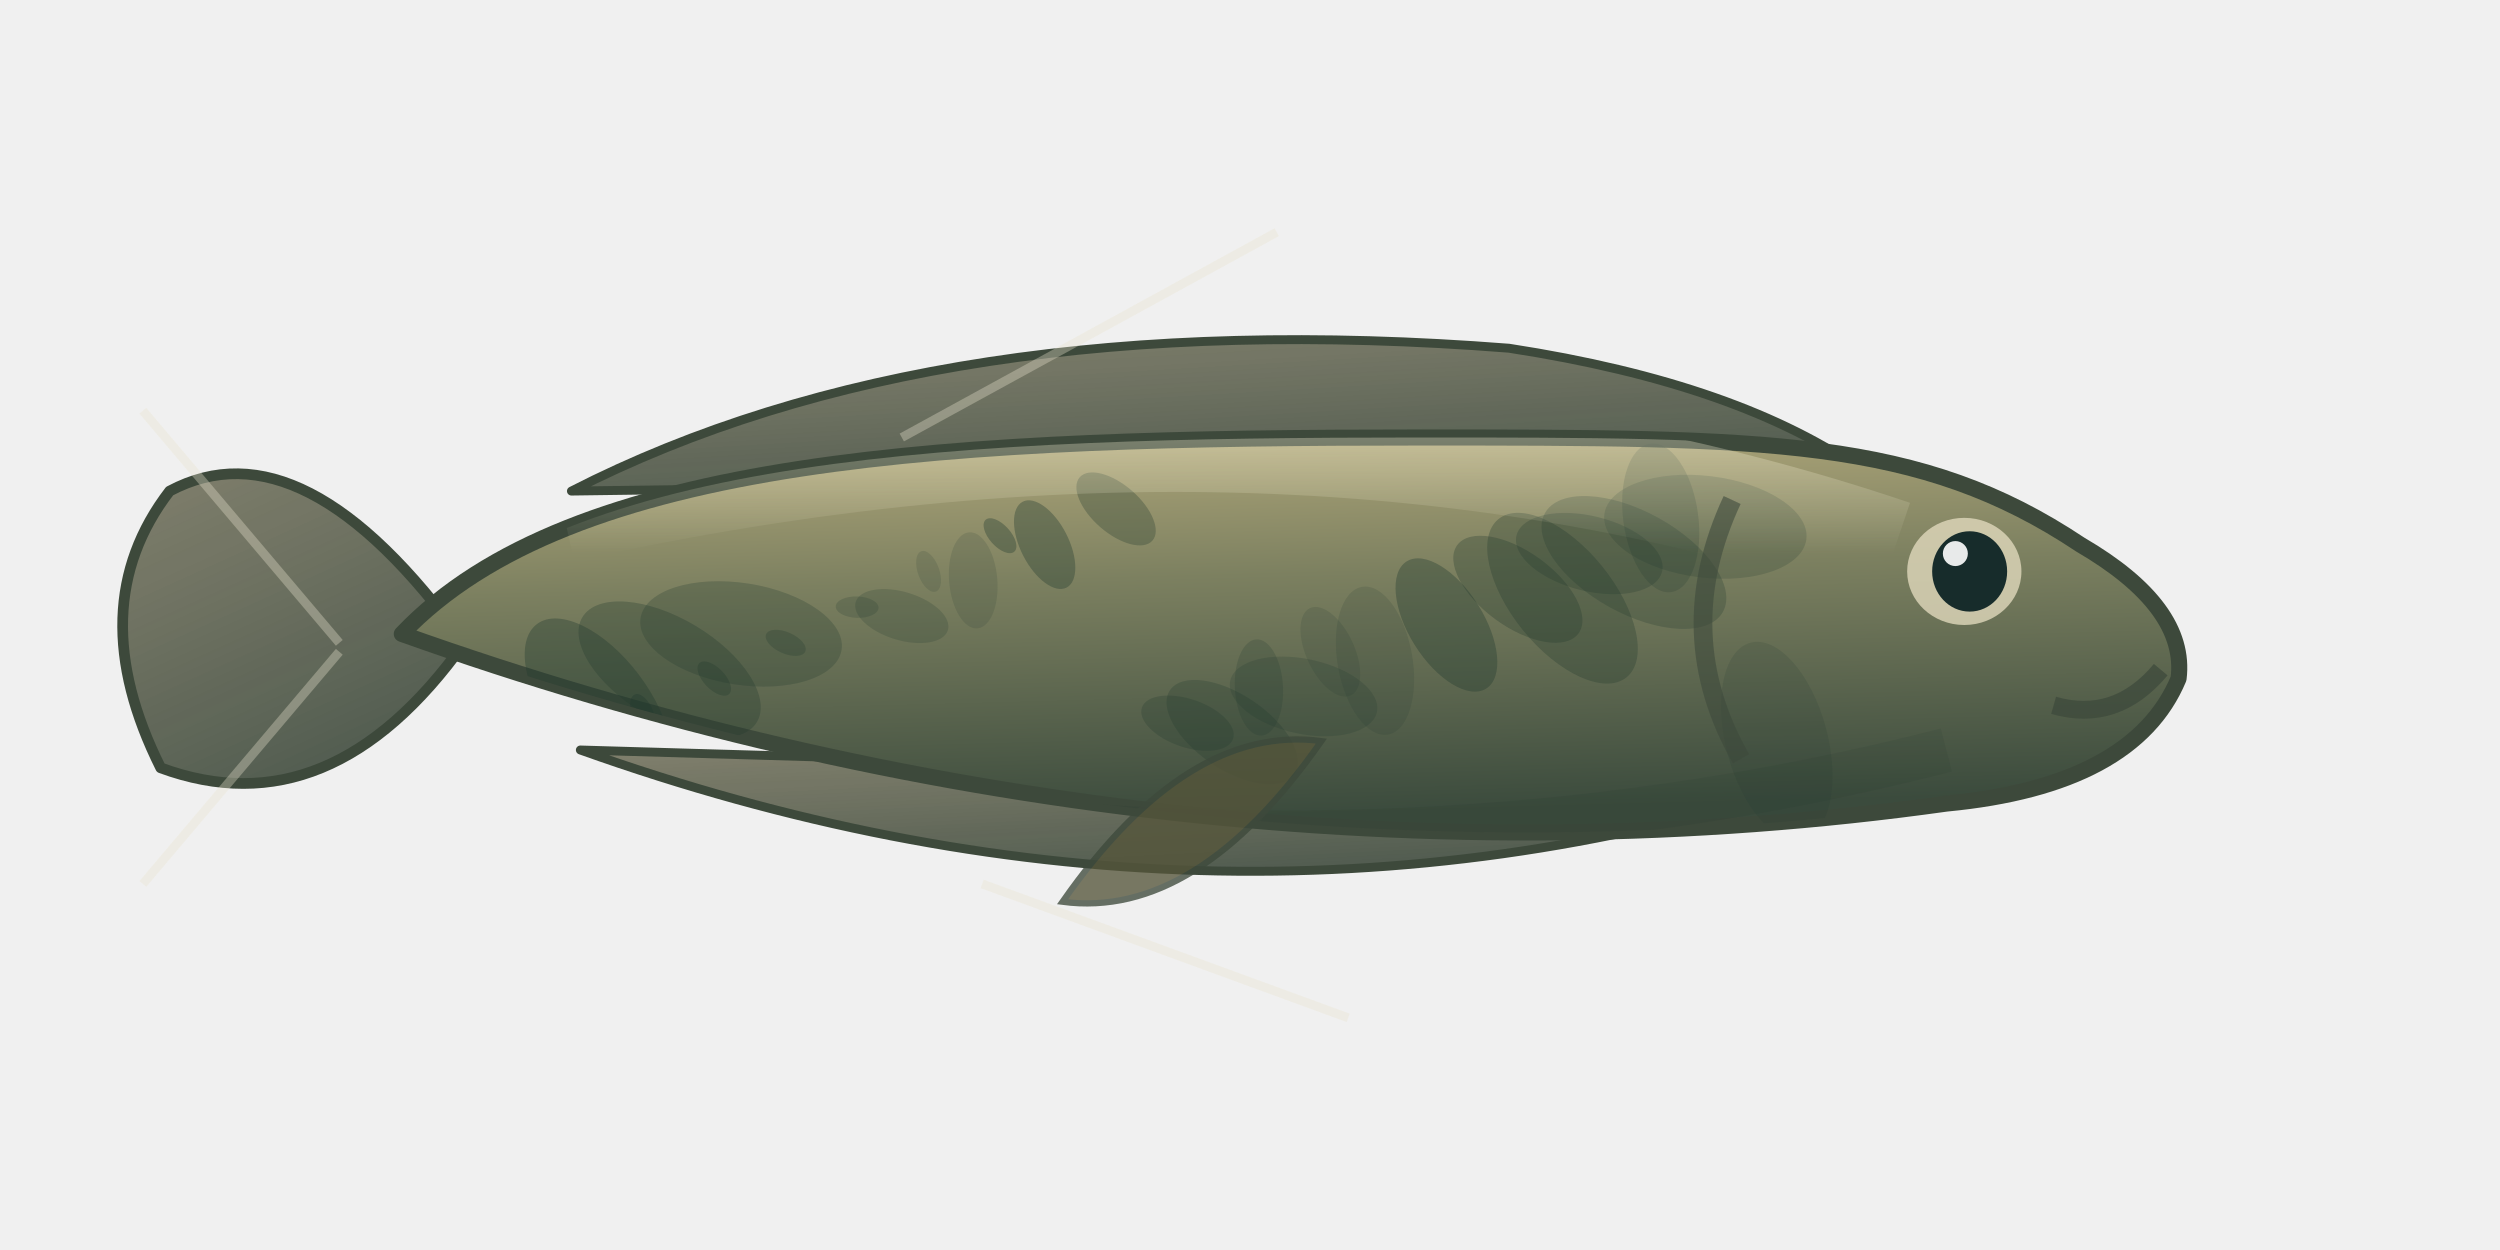
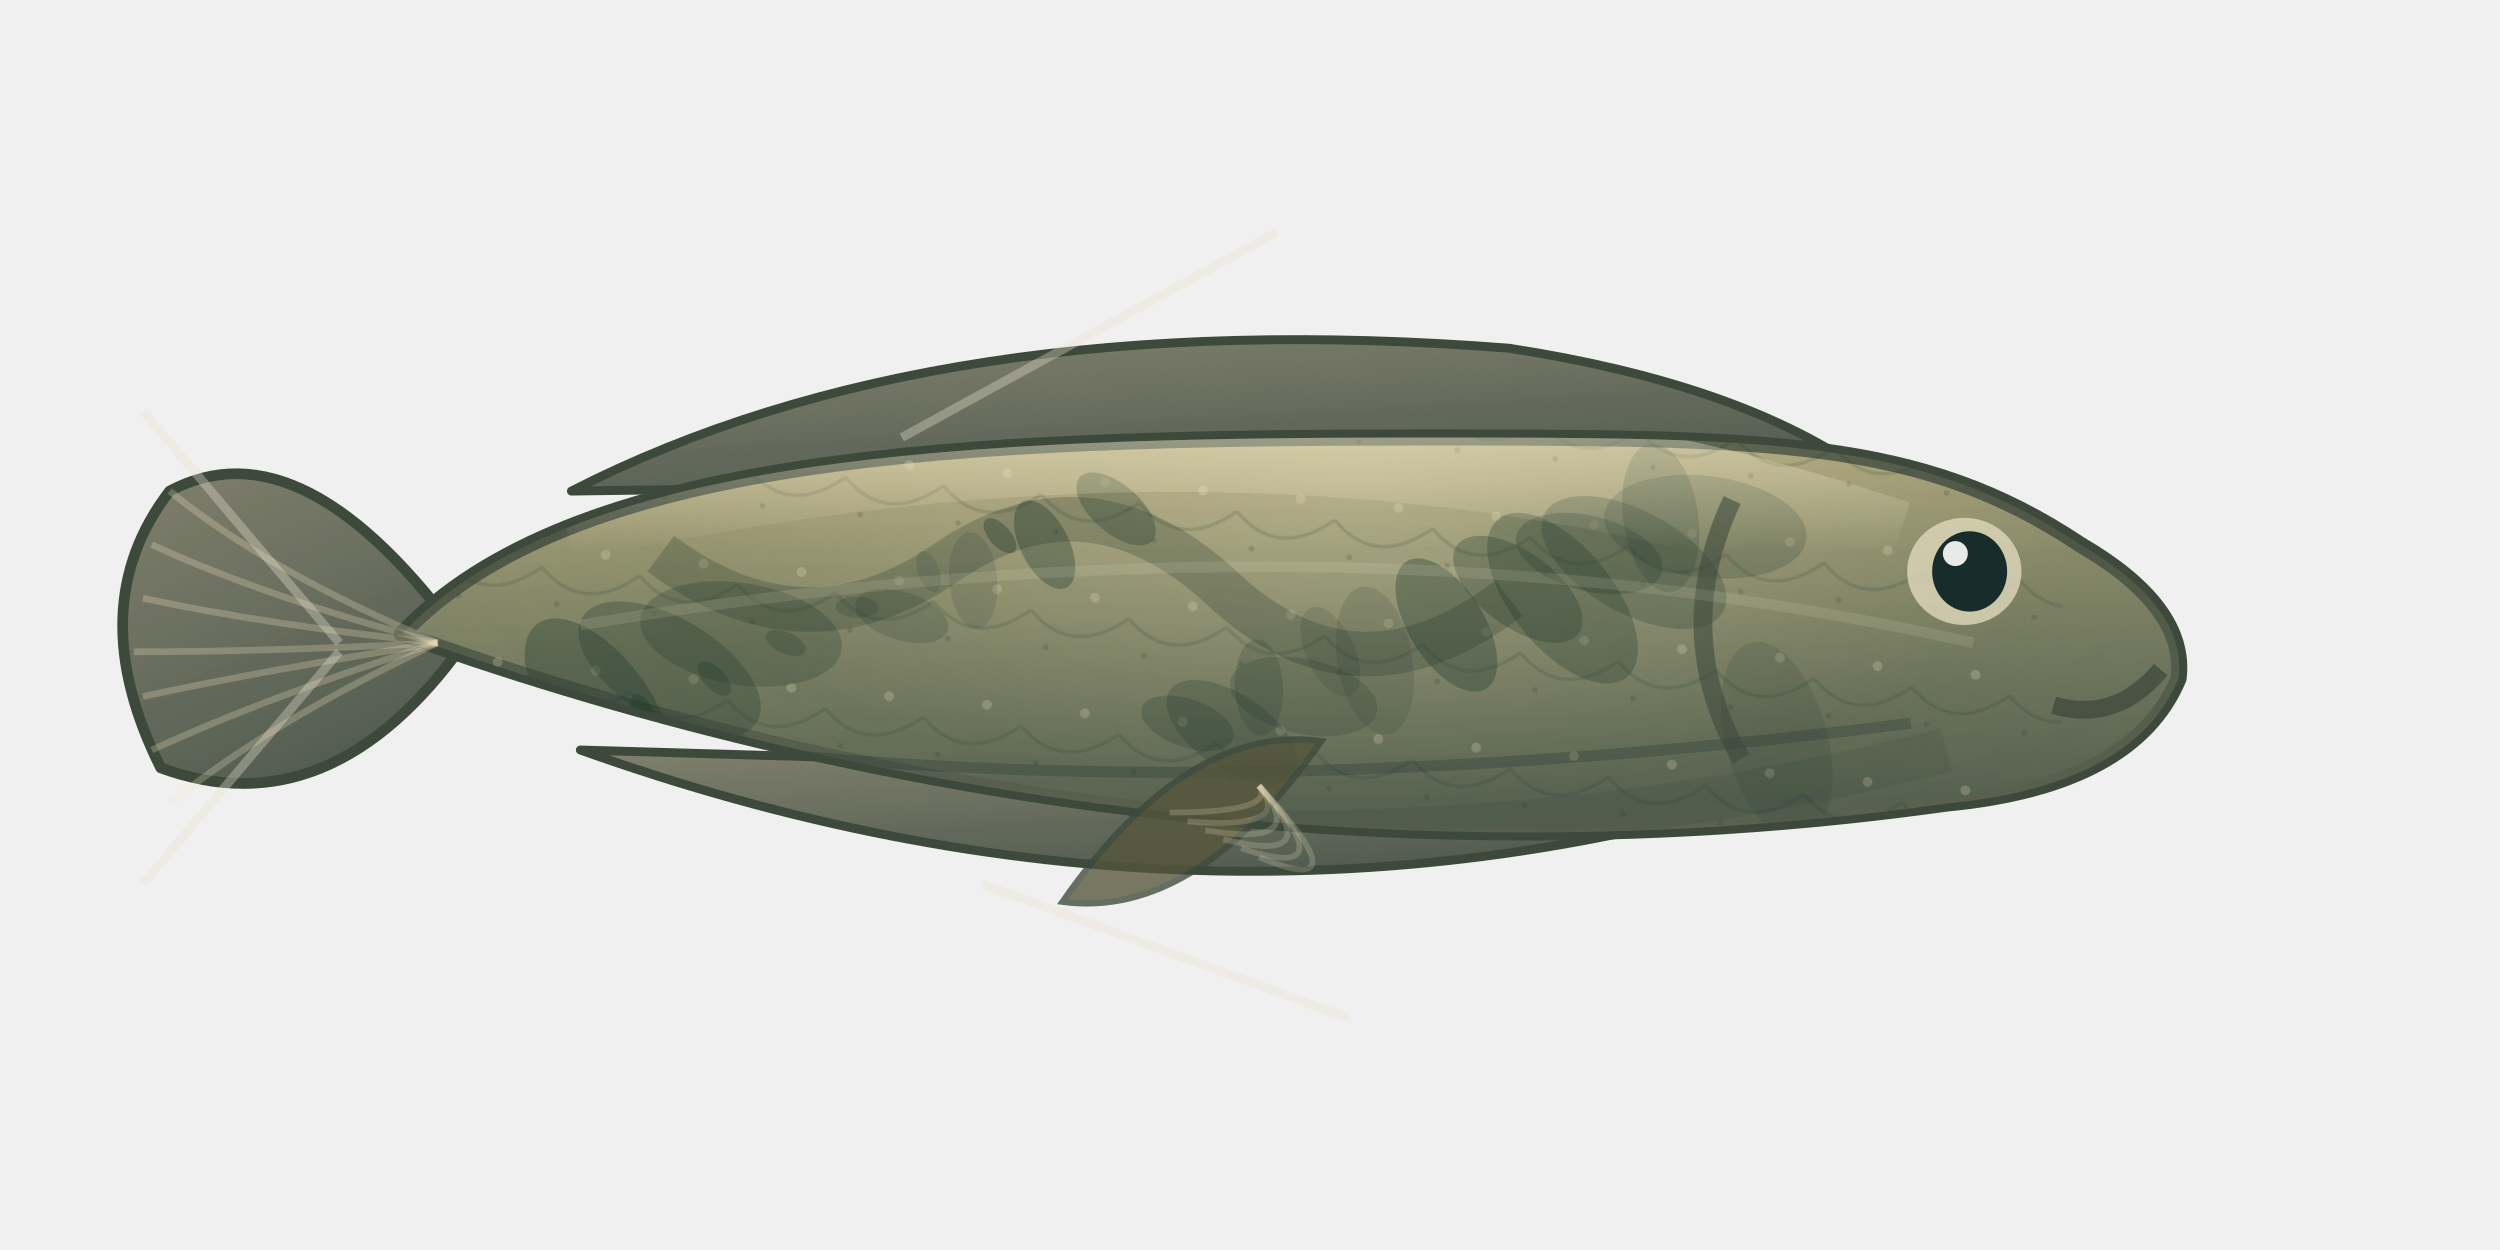
<svg xmlns="http://www.w3.org/2000/svg" width="560" height="280" viewBox="0 0 280 140" role="img" aria-label="channa-striata naturalist fish illustration">
  <defs>
    <linearGradient id="body" x1="0" y1="0" x2="0.12" y2="1">
      <stop offset="0" stop-color="#b4aa7c" />
      <stop offset=".40" stop-color="#7c8060" />
      <stop offset="1" stop-color="#3b4b3d" />
    </linearGradient>
    <linearGradient id="fins" x1="0" y1="0" x2=".5" y2="1">
      <stop offset="0" stop-color="#55543a" stop-opacity=".72" />
      <stop offset="1" stop-color="#3d493b" stop-opacity=".88" />
    </linearGradient>
    <linearGradient id="gloss" x1="0" y1="0" x2="0" y2="1">
      <stop offset="0" stop-color="#fff9dd" stop-opacity=".56" />
      <stop offset="1" stop-color="#fff9dd" stop-opacity="0" />
    </linearGradient>
    <pattern id="scales" width="15" height="11" patternUnits="userSpaceOnUse">
      <path d="M-2 5 Q5 13 13 5 M7 5 Q14 13 22 5" stroke="#476359" stroke-width="1" opacity=".46" fill="none" />
    </pattern>
    <clipPath id="fish-cut">
      <path d="M45 71 C64 51 107 49 159 49 C198 49 215 49 233 61 Q245 68 244 76 Q239 88 218 90 C161 98 101 91 45 71 Z" />
    </clipPath>
+     <radialGradient id="subsurface" cx="53%" cy="28%" r="78%">
+       <stop offset="0" stop-color="#fff4ce" stop-opacity=".27" />
+       <stop offset=".48" stop-color="#f1dbab" stop-opacity=".06" />
+       <stop offset="1" stop-color="#10252a" stop-opacity=".22" />
+     </radialGradient>
+     <linearGradient id="belly-light" x1="0" y1="0" x2="0" y2="1">
+       <stop offset="0" stop-color="#f3eed7" stop-opacity="0" />
+       <stop offset=".70" stop-color="#f5edcf" stop-opacity=".09" />
+       <stop offset="1" stop-color="#ede3c8" stop-opacity=".32" />
+     </linearGradient>
+     <pattern id="microdetail" width="11" height="13" patternUnits="userSpaceOnUse" patternTransform="rotate(5)">
+       <path d="M0 6 Q5 11 11 6" fill="none" stroke="#162e29" stroke-width=".4" opacity=".21" />
+       <circle cx="7" cy="4" r=".55" fill="#f5e9c4" opacity=".33" />
+       <circle cx="2" cy="10" r=".32" fill="#162e29" opacity=".25" />
+     </pattern>
  </defs>
  <g>
    <path d="M52 72 Q34 47 19 55 Q9 68 18 86 Q37 93 52 72 Z" fill="url(#fins)" stroke="#3d493b" stroke-width="1.2" stroke-linejoin="round" />
    <path d="M64 55 Q105 34 169 39 Q195 43 209 53 Z" fill="url(#fins)" stroke="#3d493b" stroke-width="1" stroke-linejoin="round" />
    <path d="M65 84 Q135 109 202 88 Z" fill="url(#fins)" stroke="#3d493b" stroke-width="1" stroke-linejoin="round" />
    <path d="M45 71 C64 51 107 49 159 49 C198 49 215 49 233 61 Q245 68 244 76 Q239 88 218 90 C161 98 101 91 45 71 Z" fill="url(#body)" stroke="#3d493b" stroke-width="1.8" stroke-linejoin="round" />
    <g clip-path="url(#fish-cut)">
+       <rect x="38" y="28" width="215" height="94" fill="url(#subsurface)" />
+       <rect x="38" y="43" width="215" height="70" fill="url(#belly-light)" />
+       <rect x="48" y="44" width="183" height="65" fill="url(#microdetail)" opacity=".66" />
+       <path d="M60 81 Q127 92 214 81" fill="none" stroke="#162a28" stroke-width="1.25" opacity=".24" />
      <ellipse cx="64" cy="56" rx="2.4" ry="1.2" fill="#20382d" opacity="0.15" transform="rotate(0 64 56)" />
      <ellipse cx="101" cy="69" rx="5.4" ry="2.7" fill="#20382d" opacity="0.20" transform="rotate(17 101 69)" />
      <ellipse cx="138" cy="82" rx="8.4" ry="4.2" fill="#20382d" opacity="0.25" transform="rotate(34 138 82)" />
      <ellipse cx="175" cy="67" rx="11.4" ry="5.7" fill="#20382d" opacity="0.30" transform="rotate(51 175 67)" />
      <ellipse cx="72" cy="80" rx="2.4" ry="1.2" fill="#20382d" opacity="0.35" transform="rotate(68 72 80)" />
      <ellipse cx="109" cy="65" rx="5.4" ry="2.7" fill="#20382d" opacity="0.15" transform="rotate(85 109 65)" />
      <ellipse cx="146" cy="78" rx="8.4" ry="4.2" fill="#20382d" opacity="0.20" transform="rotate(12 146 78)" />
      <ellipse cx="183" cy="63" rx="11.4" ry="5.7" fill="#20382d" opacity="0.25" transform="rotate(29 183 63)" />
      <ellipse cx="80" cy="76" rx="2.4" ry="1.2" fill="#20382d" opacity="0.30" transform="rotate(46 80 76)" />
      <ellipse cx="117" cy="61" rx="5.4" ry="2.7" fill="#20382d" opacity="0.35" transform="rotate(63 117 61)" />
      <ellipse cx="154" cy="74" rx="8.4" ry="4.2" fill="#20382d" opacity="0.15" transform="rotate(80 154 74)" />
      <ellipse cx="191" cy="59" rx="11.4" ry="5.7" fill="#20382d" opacity="0.20" transform="rotate(7 191 59)" />
      <ellipse cx="88" cy="72" rx="2.4" ry="1.2" fill="#20382d" opacity="0.25" transform="rotate(24 88 72)" />
      <ellipse cx="125" cy="57" rx="5.4" ry="2.7" fill="#20382d" opacity="0.30" transform="rotate(41 125 57)" />
      <ellipse cx="162" cy="70" rx="8.4" ry="4.2" fill="#20382d" opacity="0.35" transform="rotate(58 162 70)" />
      <ellipse cx="199" cy="83" rx="11.4" ry="5.7" fill="#20382d" opacity="0.15" transform="rotate(75 199 83)" />
      <ellipse cx="96" cy="68" rx="2.4" ry="1.2" fill="#20382d" opacity="0.20" transform="rotate(2 96 68)" />
      <ellipse cx="133" cy="81" rx="5.4" ry="2.7" fill="#20382d" opacity="0.25" transform="rotate(19 133 81)" />
      <ellipse cx="170" cy="66" rx="8.4" ry="4.2" fill="#20382d" opacity="0.30" transform="rotate(36 170 66)" />
      <ellipse cx="67" cy="79" rx="11.4" ry="5.7" fill="#20382d" opacity="0.35" transform="rotate(53 67 79)" />
      <ellipse cx="104" cy="64" rx="2.4" ry="1.2" fill="#20382d" opacity="0.15" transform="rotate(70 104 64)" />
      <ellipse cx="141" cy="77" rx="5.4" ry="2.7" fill="#20382d" opacity="0.20" transform="rotate(87 141 77)" />
      <ellipse cx="178" cy="62" rx="8.4" ry="4.2" fill="#20382d" opacity="0.25" transform="rotate(14 178 62)" />
      <ellipse cx="75" cy="75" rx="11.4" ry="5.7" fill="#20382d" opacity="0.30" transform="rotate(31 75 75)" />
      <ellipse cx="112" cy="60" rx="2.4" ry="1.2" fill="#20382d" opacity="0.35" transform="rotate(48 112 60)" />
      <ellipse cx="149" cy="73" rx="5.4" ry="2.7" fill="#20382d" opacity="0.15" transform="rotate(65 149 73)" />
      <ellipse cx="186" cy="58" rx="8.4" ry="4.2" fill="#20382d" opacity="0.20" transform="rotate(82 186 58)" />
      <ellipse cx="83" cy="71" rx="11.4" ry="5.7" fill="#20382d" opacity="0.25" transform="rotate(9 83 71)" />
      <path d="M63 57 Q144 39 212 62" fill="none" stroke="url(#gloss)" stroke-width="12" opacity=".56" />
      <path d="M61 83 Q144 103 218 84" fill="none" stroke="#1a2a24" stroke-width="5" opacity=".09" />
    </g>
    <path d="M148 83 Q134 103 119 101 Q133 81 148 83 Z" fill="#55543a" opacity=".78" stroke="#3d493b" stroke-width=".7" />
    <path d="M194 56 Q187 71 195 85" stroke="#3d493b" stroke-width="2.1" fill="none" opacity=".58" />
    <path d="M242 75 q-5 6 -12 4" fill="none" stroke="#3d493b" stroke-width="2" opacity=".73" />
    <ellipse cx="220" cy="64" rx="6.4" ry="6.0" fill="#e0d8bc" opacity=".8" />
    <ellipse cx="220.6" cy="64" rx="4.2" ry="4.5" fill="#172c2b" />
    <circle cx="219" cy="62" r="1.4" fill="#ffffff" opacity=".9" />
    <path d="M38 72 L16 46 M38 73 L16 99 M101 49 L143 26 M110 99 L151 114" stroke="#e9e3cd" stroke-width="1" opacity=".35" fill="none" />
+     <g class="fin-light-rays">
+       <path d="M49 72 Q30 64 19 55" fill="none" stroke="#f8e9c5" stroke-width=".75" opacity=".25" />
+       <path d="M49 72 Q30 67 17 61" fill="none" stroke="#f8e9c5" stroke-width=".75" opacity=".25" />
+       <path d="M49 72 Q30 70 16 67" fill="none" stroke="#f8e9c5" stroke-width=".75" opacity=".25" />
+       <path d="M49 72 Q30 73 15 73" fill="none" stroke="#f8e9c5" stroke-width=".75" opacity=".25" />
+       <path d="M49 72 Q30 75 16 78" fill="none" stroke="#f8e9c5" stroke-width=".75" opacity=".25" />
+       <path d="M49 72 Q30 78 17 84" fill="none" stroke="#f8e9c5" stroke-width=".75" opacity=".25" />
+       <path d="M49 72 Q30 81 19 90" fill="none" stroke="#f8e9c5" stroke-width=".75" opacity=".25" />
+       <path d="M141 88 Q143 91 131 91" stroke="#f9ecc9" stroke-width=".65" opacity=".20" fill="none" />
+       <path d="M141 88 Q145 93 133 92" stroke="#f9ecc9" stroke-width=".65" opacity=".20" fill="none" />
+       <path d="M141 88 Q147 95 135 93" stroke="#f9ecc9" stroke-width=".65" opacity=".20" fill="none" />
+       <path d="M141 88 Q149 97 137 94" stroke="#f9ecc9" stroke-width=".65" opacity=".20" fill="none" />
+       <path d="M141 88 Q151 99 139 95" stroke="#f9ecc9" stroke-width=".65" opacity=".20" fill="none" />
+       <path d="M141 88 Q153 101 141 96" stroke="#f9ecc9" stroke-width=".65" opacity=".20" fill="none" />
+     </g>
+     <path d="M74 62 Q90 74 106 63 T137 66 T169 67" fill="none" stroke="#182e25" stroke-width="5" opacity=".23" />
+     <path d="M65 70 Q150 56 221 72" fill="none" stroke="#f7efd4" stroke-width="1.2" opacity=".12" />
  </g>
</svg>
